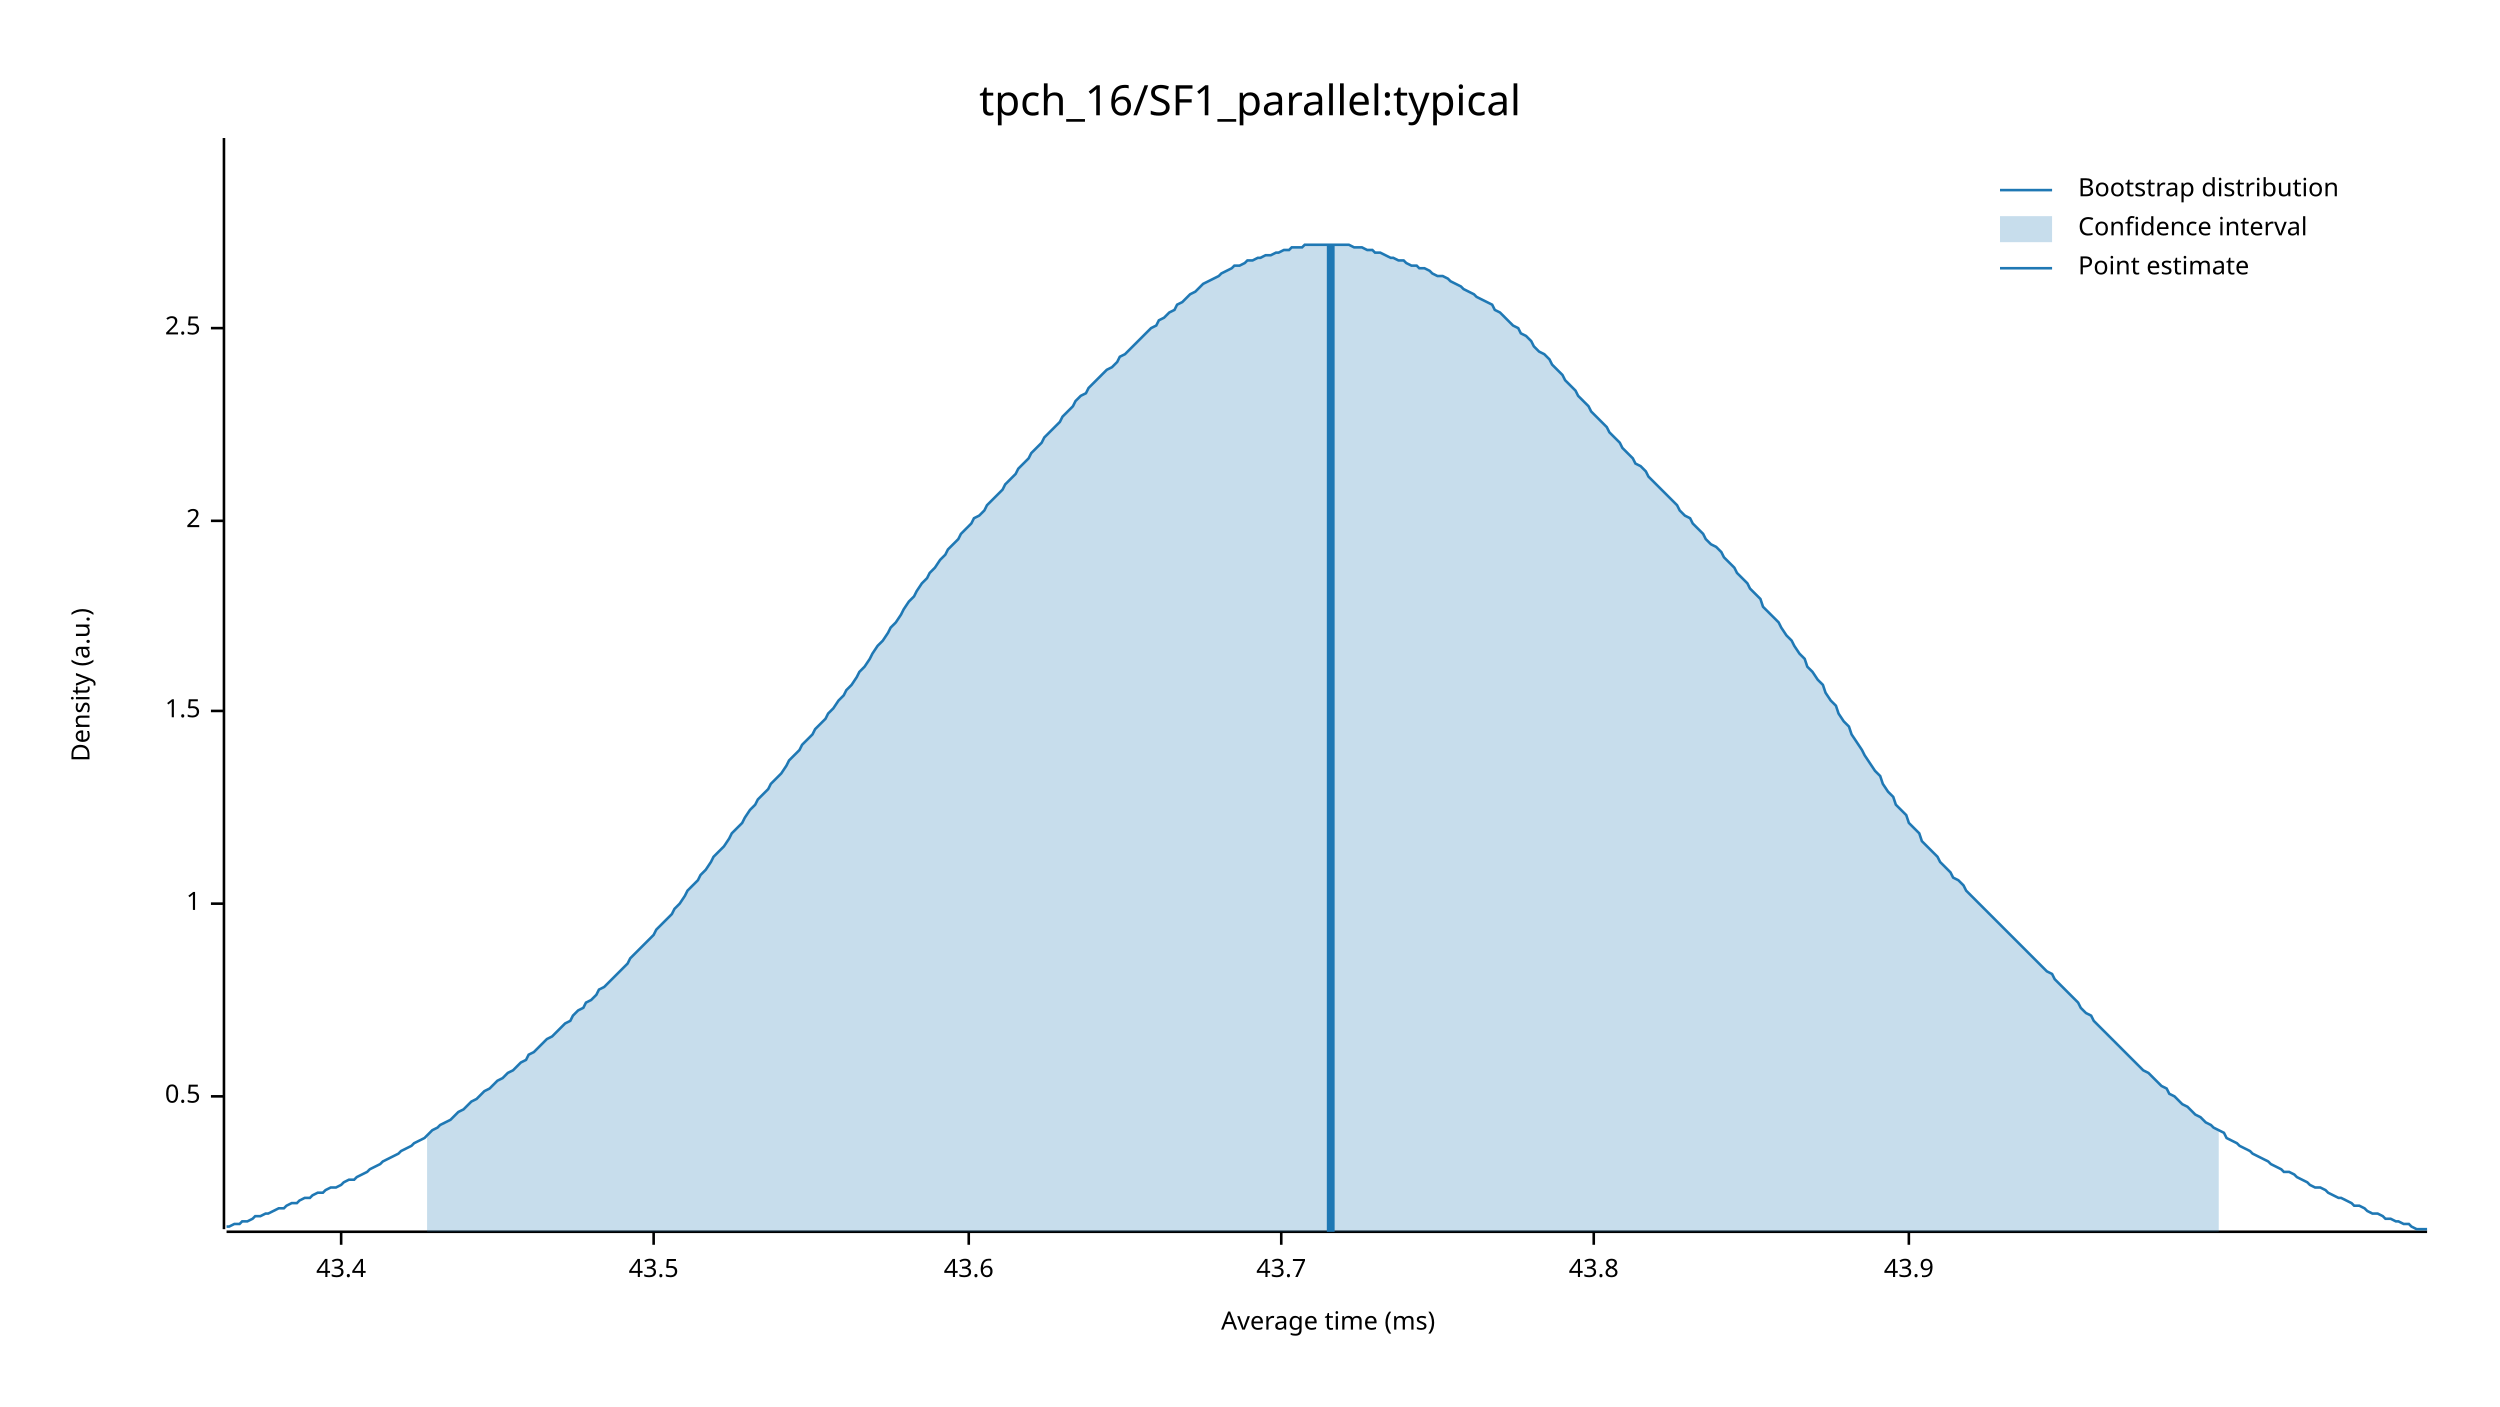
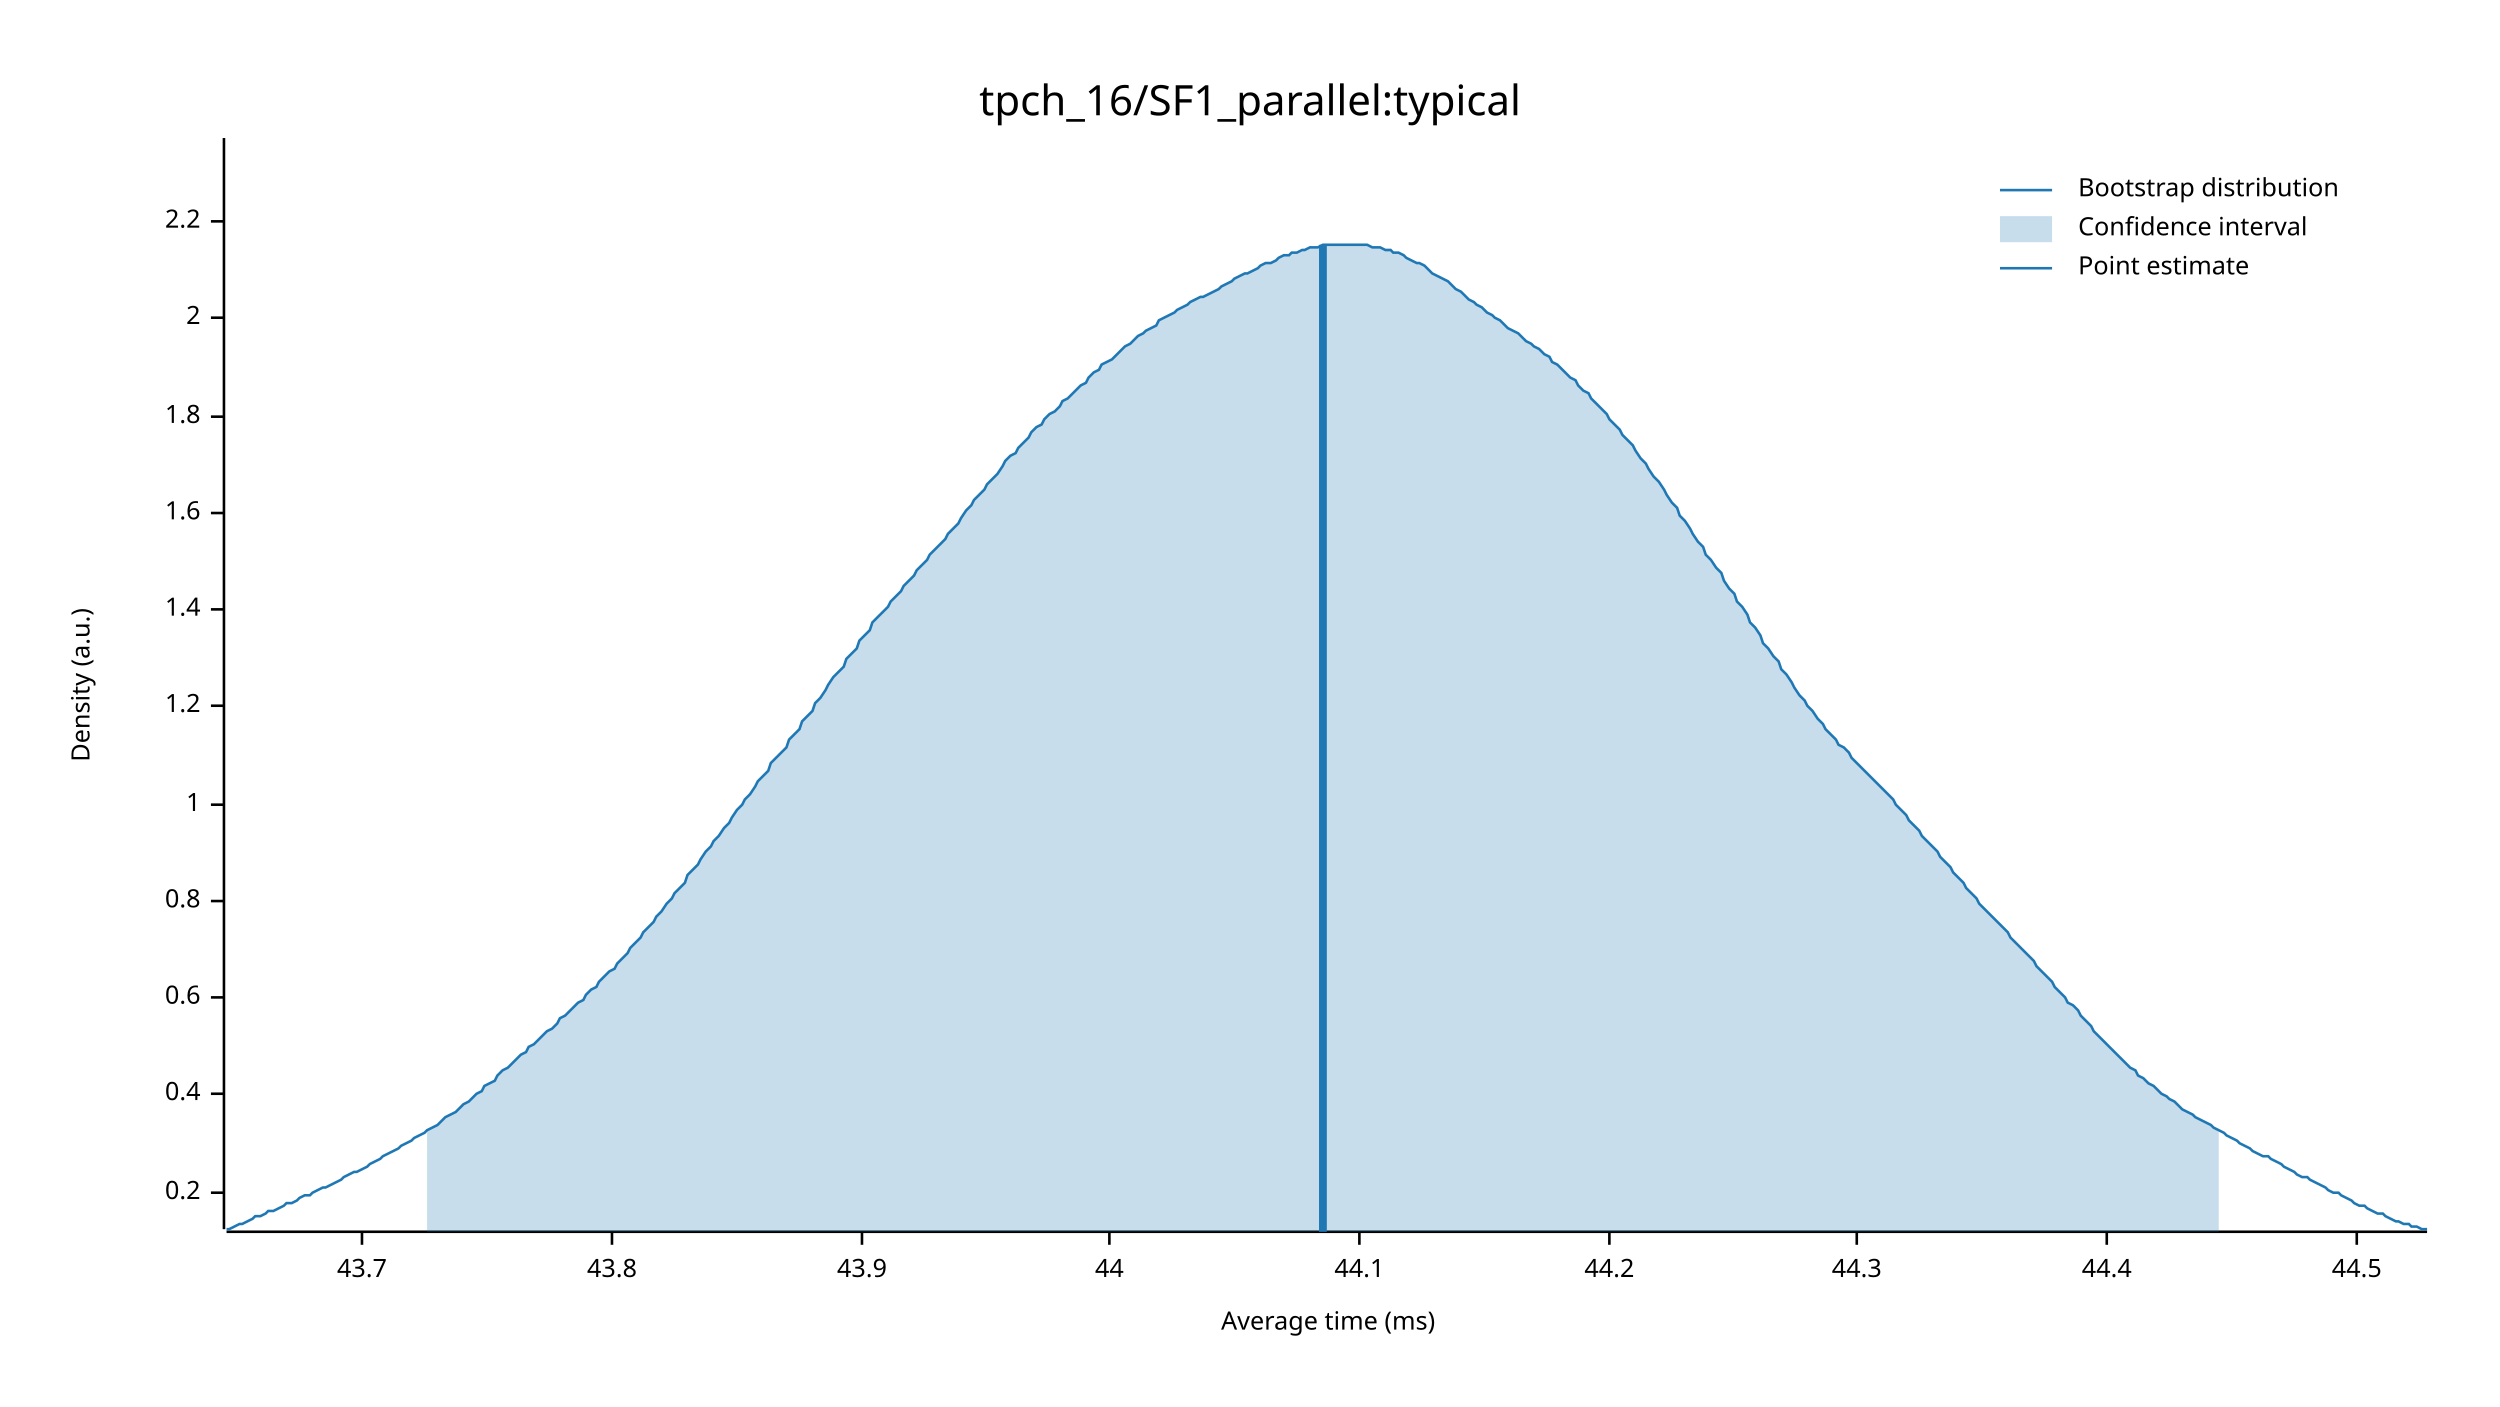
<svg xmlns="http://www.w3.org/2000/svg" width="960" height="540" viewBox="0 0 960 540">
  <text x="480" y="32" dy="0.76em" text-anchor="middle" font-family="sans-serif" font-size="16.129" opacity="1" fill="#000000">
tpch_16/SF1_parallel:typical
</text>
  <text x="27" y="263" dy="0.76em" text-anchor="middle" font-family="sans-serif" font-size="9.677" opacity="1" fill="#000000" transform="rotate(270, 27, 263)">
Density (a.u.)
</text>
  <text x="510" y="513" dy="-0.5ex" text-anchor="middle" font-family="sans-serif" font-size="9.677" opacity="1" fill="#000000">
Average time (ms)
</text>
  <polyline fill="none" opacity="1" stroke="#000000" stroke-width="1" points="86,53 86,472 " />
-   <text x="77" y="421" dy="0.5ex" text-anchor="end" font-family="sans-serif" font-size="9.677" opacity="1" fill="#000000">
- 0.5
+   <text x="77" y="458" dy="0.5ex" text-anchor="end" font-family="sans-serif" font-size="9.677" opacity="1" fill="#000000">
+ 0.2
</text>
-   <polyline fill="none" opacity="1" stroke="#000000" stroke-width="1" points="81,421 86,421 " />
-   <text x="77" y="347" dy="0.5ex" text-anchor="end" font-family="sans-serif" font-size="9.677" opacity="1" fill="#000000">
+   <polyline fill="none" opacity="1" stroke="#000000" stroke-width="1" points="81,458 86,458 " />
+   <text x="77" y="420" dy="0.5ex" text-anchor="end" font-family="sans-serif" font-size="9.677" opacity="1" fill="#000000">
+ 0.4
+ </text>
+   <polyline fill="none" opacity="1" stroke="#000000" stroke-width="1" points="81,420 86,420 " />
+   <text x="77" y="383" dy="0.5ex" text-anchor="end" font-family="sans-serif" font-size="9.677" opacity="1" fill="#000000">
+ 0.6
+ </text>
+   <polyline fill="none" opacity="1" stroke="#000000" stroke-width="1" points="81,383 86,383 " />
+   <text x="77" y="346" dy="0.5ex" text-anchor="end" font-family="sans-serif" font-size="9.677" opacity="1" fill="#000000">
+ 0.8
+ </text>
+   <polyline fill="none" opacity="1" stroke="#000000" stroke-width="1" points="81,346 86,346 " />
+   <text x="77" y="309" dy="0.5ex" text-anchor="end" font-family="sans-serif" font-size="9.677" opacity="1" fill="#000000">
1
</text>
-   <polyline fill="none" opacity="1" stroke="#000000" stroke-width="1" points="81,347 86,347 " />
-   <text x="77" y="273" dy="0.5ex" text-anchor="end" font-family="sans-serif" font-size="9.677" opacity="1" fill="#000000">
- 1.5
+   <polyline fill="none" opacity="1" stroke="#000000" stroke-width="1" points="81,309 86,309 " />
+   <text x="77" y="271" dy="0.5ex" text-anchor="end" font-family="sans-serif" font-size="9.677" opacity="1" fill="#000000">
+ 1.2
</text>
-   <polyline fill="none" opacity="1" stroke="#000000" stroke-width="1" points="81,273 86,273 " />
-   <text x="77" y="200" dy="0.5ex" text-anchor="end" font-family="sans-serif" font-size="9.677" opacity="1" fill="#000000">
+   <polyline fill="none" opacity="1" stroke="#000000" stroke-width="1" points="81,271 86,271 " />
+   <text x="77" y="234" dy="0.5ex" text-anchor="end" font-family="sans-serif" font-size="9.677" opacity="1" fill="#000000">
+ 1.4
+ </text>
+   <polyline fill="none" opacity="1" stroke="#000000" stroke-width="1" points="81,234 86,234 " />
+   <text x="77" y="197" dy="0.5ex" text-anchor="end" font-family="sans-serif" font-size="9.677" opacity="1" fill="#000000">
+ 1.6
+ </text>
+   <polyline fill="none" opacity="1" stroke="#000000" stroke-width="1" points="81,197 86,197 " />
+   <text x="77" y="160" dy="0.5ex" text-anchor="end" font-family="sans-serif" font-size="9.677" opacity="1" fill="#000000">
+ 1.8
+ </text>
+   <polyline fill="none" opacity="1" stroke="#000000" stroke-width="1" points="81,160 86,160 " />
+   <text x="77" y="122" dy="0.5ex" text-anchor="end" font-family="sans-serif" font-size="9.677" opacity="1" fill="#000000">
2
</text>
-   <polyline fill="none" opacity="1" stroke="#000000" stroke-width="1" points="81,200 86,200 " />
-   <text x="77" y="126" dy="0.5ex" text-anchor="end" font-family="sans-serif" font-size="9.677" opacity="1" fill="#000000">
- 2.5
+   <polyline fill="none" opacity="1" stroke="#000000" stroke-width="1" points="81,122 86,122 " />
+   <text x="77" y="85" dy="0.5ex" text-anchor="end" font-family="sans-serif" font-size="9.677" opacity="1" fill="#000000">
+ 2.2
</text>
-   <polyline fill="none" opacity="1" stroke="#000000" stroke-width="1" points="81,126 86,126 " />
+   <polyline fill="none" opacity="1" stroke="#000000" stroke-width="1" points="81,85 86,85 " />
  <polyline fill="none" opacity="1" stroke="#000000" stroke-width="1" points="87,473 932,473 " />
-   <text x="131" y="483" dy="0.76em" text-anchor="middle" font-family="sans-serif" font-size="9.677" opacity="1" fill="#000000">
- 43.4
- </text>
-   <polyline fill="none" opacity="1" stroke="#000000" stroke-width="1" points="131,473 131,478 " />
-   <text x="251" y="483" dy="0.76em" text-anchor="middle" font-family="sans-serif" font-size="9.677" opacity="1" fill="#000000">
- 43.5
- </text>
-   <polyline fill="none" opacity="1" stroke="#000000" stroke-width="1" points="251,473 251,478 " />
-   <text x="372" y="483" dy="0.76em" text-anchor="middle" font-family="sans-serif" font-size="9.677" opacity="1" fill="#000000">
- 43.6
- </text>
-   <polyline fill="none" opacity="1" stroke="#000000" stroke-width="1" points="372,473 372,478 " />
-   <text x="492" y="483" dy="0.76em" text-anchor="middle" font-family="sans-serif" font-size="9.677" opacity="1" fill="#000000">
+   <text x="139" y="483" dy="0.76em" text-anchor="middle" font-family="sans-serif" font-size="9.677" opacity="1" fill="#000000">
43.7
</text>
-   <polyline fill="none" opacity="1" stroke="#000000" stroke-width="1" points="492,473 492,478 " />
-   <text x="612" y="483" dy="0.76em" text-anchor="middle" font-family="sans-serif" font-size="9.677" opacity="1" fill="#000000">
+   <polyline fill="none" opacity="1" stroke="#000000" stroke-width="1" points="139,473 139,478 " />
+   <text x="235" y="483" dy="0.76em" text-anchor="middle" font-family="sans-serif" font-size="9.677" opacity="1" fill="#000000">
43.8
</text>
-   <polyline fill="none" opacity="1" stroke="#000000" stroke-width="1" points="612,473 612,478 " />
-   <text x="733" y="483" dy="0.76em" text-anchor="middle" font-family="sans-serif" font-size="9.677" opacity="1" fill="#000000">
+   <polyline fill="none" opacity="1" stroke="#000000" stroke-width="1" points="235,473 235,478 " />
+   <text x="331" y="483" dy="0.76em" text-anchor="middle" font-family="sans-serif" font-size="9.677" opacity="1" fill="#000000">
43.9
</text>
-   <polyline fill="none" opacity="1" stroke="#000000" stroke-width="1" points="733,473 733,478 " />
-   <polyline fill="none" opacity="1" stroke="#1F78B4" stroke-width="1" points="87,471 88,471 90,470 92,470 93,469 95,469 97,468 98,467 100,467 102,466 103,466 105,465 107,464 109,464 110,463 112,462 114,462 115,461 117,460 119,460 120,459 122,458 124,458 125,457 127,456 129,456 131,455 132,454 134,453 136,453 137,452 139,451 141,450 142,449 144,448 146,447 147,446 149,445 151,444 153,443 154,442 156,441 158,440 159,439 161,438 163,437 164,436 166,434 168,433 169,432 171,431 173,430 175,428 176,427 178,426 180,424 181,423 183,422 185,420 186,419 188,418 190,416 191,415 193,414 195,412 197,411 198,410 200,408 202,407 203,405 205,404 207,402 208,401 210,399 212,398 214,396 215,395 217,393 219,392 220,390 222,388 224,387 225,385 227,384 229,382 230,380 232,379 234,377 236,375 237,374 239,372 241,370 242,368 244,366 246,364 247,363 249,361 251,359 252,357 254,355 256,353 258,351 259,349 261,347 263,344 264,342 266,340 268,338 269,336 271,334 273,331 274,329 276,327 278,325 280,322 281,320 283,318 285,316 286,314 288,311 290,309 291,307 293,305 295,303 296,301 298,299 300,297 302,294 303,292 305,290 307,288 308,286 310,284 312,282 313,280 315,278 317,276 318,274 320,272 322,269 324,267 325,265 327,263 329,260 330,258 332,256 334,253 335,251 337,248 339,246 341,243 342,241 344,239 346,236 347,234 349,231 351,229 352,227 354,224 356,222 357,220 359,218 361,215 363,213 364,211 366,209 368,207 369,205 371,203 373,201 374,199 376,198 378,196 379,194 381,192 383,190 385,188 386,186 388,184 390,182 391,180 393,178 395,176 396,174 398,172 400,170 401,168 403,166 405,164 407,162 408,160 410,158 412,156 413,154 415,152 417,151 418,149 420,147 422,145 423,144 425,142 427,141 429,139 430,137 432,136 434,134 435,133 437,131 439,129 440,128 442,126 444,125 445,123 447,122 449,120 451,119 452,117 454,116 456,114 457,113 459,112 461,110 462,109 464,108 466,107 468,106 469,105 471,104 473,103 474,102 476,102 478,101 479,100 481,100 483,99 484,99 486,98 488,98 490,97 491,97 493,96 495,96 496,95 498,95 500,95 501,94 503,94 505,94 506,94 508,94 510,94 512,94 513,94 515,94 517,94 518,94 520,95 522,95 523,95 525,96 527,96 528,97 530,97 532,98 534,99 535,99 537,100 539,100 540,101 542,102 544,102 545,103 547,103 549,104 550,105 552,106 554,106 556,107 557,108 559,109 561,110 562,111 564,112 566,113 567,114 569,115 571,116 573,117 574,119 576,120 578,122 579,123 581,125 583,126 584,128 586,129 588,131 589,133 591,135 593,136 595,138 596,140 598,142 600,144 601,146 603,148 605,150 606,152 608,154 610,156 611,158 613,160 615,162 617,164 618,166 620,168 622,170 623,172 625,174 627,176 628,178 630,179 632,181 633,183 635,185 637,187 639,189 640,190 642,192 644,194 645,196 647,198 649,199 650,201 652,203 654,205 655,207 657,209 659,210 661,212 662,214 664,216 666,218 667,220 669,222 671,224 672,226 674,228 676,230 677,233 679,235 681,237 683,239 684,241 686,244 688,246 689,248 691,251 693,253 694,256 696,258 698,261 700,263 701,266 703,269 705,271 706,274 708,277 710,279 711,282 713,285 715,288 716,290 718,293 720,296 722,298 723,301 725,304 727,306 728,309 730,311 732,313 733,316 735,318 737,320 738,323 740,325 742,327 744,329 745,331 747,333 749,335 750,337 752,338 754,340 755,342 757,344 759,346 760,347 762,349 764,351 766,353 767,354 769,356 771,358 772,359 774,361 776,363 777,364 779,366 781,368 782,369 784,371 786,373 788,374 789,376 791,378 793,380 794,381 796,383 798,385 799,387 801,389 803,390 804,392 806,394 808,396 810,398 811,399 813,401 815,403 816,404 818,406 820,408 821,409 823,411 825,412 827,414 828,415 830,417 832,418 833,420 835,421 837,423 838,424 840,425 842,427 843,428 845,429 847,431 849,432 850,433 852,434 854,435 855,437 857,438 859,439 860,440 862,441 864,442 865,443 867,444 869,445 871,446 872,447 874,448 876,449 877,450 879,450 881,451 882,452 884,453 886,454 887,455 889,456 891,456 893,457 894,458 896,459 898,460 899,460 901,461 903,462 904,463 906,463 908,464 909,465 911,466 913,466 915,467 916,468 918,468 920,469 921,469 923,470 925,470 926,471 928,472 930,472 932,472 " />
-   <polygon opacity="0.25" fill="#1F78B4" points="164,436 166,434 168,433 169,432 171,431 173,430 175,428 176,427 178,426 180,424 181,423 183,422 185,420 186,419 188,418 190,416 191,415 193,414 195,412 197,411 198,410 200,408 202,407 203,405 205,404 207,402 208,401 210,399 212,398 214,396 215,395 217,393 219,392 220,390 222,388 224,387 225,385 227,384 229,382 230,380 232,379 234,377 236,375 237,374 239,372 241,370 242,368 244,366 246,364 247,363 249,361 251,359 252,357 254,355 256,353 258,351 259,349 261,347 263,344 264,342 266,340 268,338 269,336 271,334 273,331 274,329 276,327 278,325 280,322 281,320 283,318 285,316 286,314 288,311 290,309 291,307 293,305 295,303 296,301 298,299 300,297 302,294 303,292 305,290 307,288 308,286 310,284 312,282 313,280 315,278 317,276 318,274 320,272 322,269 324,267 325,265 327,263 329,260 330,258 332,256 334,253 335,251 337,248 339,246 341,243 342,241 344,239 346,236 347,234 349,231 351,229 352,227 354,224 356,222 357,220 359,218 361,215 363,213 364,211 366,209 368,207 369,205 371,203 373,201 374,199 376,198 378,196 379,194 381,192 383,190 385,188 386,186 388,184 390,182 391,180 393,178 395,176 396,174 398,172 400,170 401,168 403,166 405,164 407,162 408,160 410,158 412,156 413,154 415,152 417,151 418,149 420,147 422,145 423,144 425,142 427,141 429,139 430,137 432,136 434,134 435,133 437,131 439,129 440,128 442,126 444,125 445,123 447,122 449,120 451,119 452,117 454,116 456,114 457,113 459,112 461,110 462,109 464,108 466,107 468,106 469,105 471,104 473,103 474,102 476,102 478,101 479,100 481,100 483,99 484,99 486,98 488,98 490,97 491,97 493,96 495,96 496,95 498,95 500,95 501,94 503,94 505,94 506,94 508,94 510,94 512,94 513,94 515,94 517,94 518,94 520,95 522,95 523,95 525,96 527,96 528,97 530,97 532,98 534,99 535,99 537,100 539,100 540,101 542,102 544,102 545,103 547,103 549,104 550,105 552,106 554,106 556,107 557,108 559,109 561,110 562,111 564,112 566,113 567,114 569,115 571,116 573,117 574,119 576,120 578,122 579,123 581,125 583,126 584,128 586,129 588,131 589,133 591,135 593,136 595,138 596,140 598,142 600,144 601,146 603,148 605,150 606,152 608,154 610,156 611,158 613,160 615,162 617,164 618,166 620,168 622,170 623,172 625,174 627,176 628,178 630,179 632,181 633,183 635,185 637,187 639,189 640,190 642,192 644,194 645,196 647,198 649,199 650,201 652,203 654,205 655,207 657,209 659,210 661,212 662,214 664,216 666,218 667,220 669,222 671,224 672,226 674,228 676,230 677,233 679,235 681,237 683,239 684,241 686,244 688,246 689,248 691,251 693,253 694,256 696,258 698,261 700,263 701,266 703,269 705,271 706,274 708,277 710,279 711,282 713,285 715,288 716,290 718,293 720,296 722,298 723,301 725,304 727,306 728,309 730,311 732,313 733,316 735,318 737,320 738,323 740,325 742,327 744,329 745,331 747,333 749,335 750,337 752,338 754,340 755,342 757,344 759,346 760,347 762,349 764,351 766,353 767,354 769,356 771,358 772,359 774,361 776,363 777,364 779,366 781,368 782,369 784,371 786,373 788,374 789,376 791,378 793,380 794,381 796,383 798,385 799,387 801,389 803,390 804,392 806,394 808,396 810,398 811,399 813,401 815,403 816,404 818,406 820,408 821,409 823,411 825,412 827,414 828,415 830,417 832,418 833,420 835,421 837,423 838,424 840,425 842,427 843,428 845,429 847,431 849,432 850,433 852,434 852,473 164,473 " />
-   <polyline fill="none" opacity="1" stroke="#1F78B4" stroke-width="3" points="511,473 511,94 " />
+   <polyline fill="none" opacity="1" stroke="#000000" stroke-width="1" points="331,473 331,478 " />
+   <text x="426" y="483" dy="0.76em" text-anchor="middle" font-family="sans-serif" font-size="9.677" opacity="1" fill="#000000">
+ 44
+ </text>
+   <polyline fill="none" opacity="1" stroke="#000000" stroke-width="1" points="426,473 426,478 " />
+   <text x="522" y="483" dy="0.76em" text-anchor="middle" font-family="sans-serif" font-size="9.677" opacity="1" fill="#000000">
+ 44.1
+ </text>
+   <polyline fill="none" opacity="1" stroke="#000000" stroke-width="1" points="522,473 522,478 " />
+   <text x="618" y="483" dy="0.76em" text-anchor="middle" font-family="sans-serif" font-size="9.677" opacity="1" fill="#000000">
+ 44.2
+ </text>
+   <polyline fill="none" opacity="1" stroke="#000000" stroke-width="1" points="618,473 618,478 " />
+   <text x="713" y="483" dy="0.76em" text-anchor="middle" font-family="sans-serif" font-size="9.677" opacity="1" fill="#000000">
+ 44.3
+ </text>
+   <polyline fill="none" opacity="1" stroke="#000000" stroke-width="1" points="713,473 713,478 " />
+   <text x="809" y="483" dy="0.76em" text-anchor="middle" font-family="sans-serif" font-size="9.677" opacity="1" fill="#000000">
+ 44.4
+ </text>
+   <polyline fill="none" opacity="1" stroke="#000000" stroke-width="1" points="809,473 809,478 " />
+   <text x="905" y="483" dy="0.76em" text-anchor="middle" font-family="sans-serif" font-size="9.677" opacity="1" fill="#000000">
+ 44.5
+ </text>
+   <polyline fill="none" opacity="1" stroke="#000000" stroke-width="1" points="905,473 905,478 " />
+   <polyline fill="none" opacity="1" stroke="#1F78B4" stroke-width="1" points="87,472 88,472 90,471 92,470 93,470 95,469 97,468 98,467 100,467 102,466 103,465 105,465 107,464 109,463 110,462 112,462 114,461 115,460 117,459 119,459 120,458 122,457 124,456 125,456 127,455 129,454 131,453 132,452 134,451 136,450 137,450 139,449 141,448 142,447 144,446 146,445 147,444 149,443 151,442 153,441 154,440 156,439 158,438 159,437 161,436 163,435 164,434 166,433 168,432 169,431 171,429 173,428 175,427 176,426 178,424 180,423 181,422 183,420 185,419 186,417 188,416 190,415 191,413 193,411 195,410 197,408 198,407 200,405 202,404 203,402 205,401 207,399 208,398 210,396 212,395 214,393 215,391 217,390 219,388 220,387 222,385 224,384 225,382 227,380 229,379 230,377 232,375 234,373 236,372 237,370 239,368 241,366 242,364 244,362 246,360 247,358 249,356 251,354 252,352 254,350 256,347 258,345 259,343 261,341 263,339 264,336 266,334 268,332 269,330 271,327 273,325 274,323 276,321 278,318 280,316 281,314 283,311 285,309 286,307 288,305 290,302 291,300 293,298 295,296 296,293 298,291 300,289 302,287 303,284 305,282 307,280 308,277 310,275 312,273 313,270 315,268 317,265 318,263 320,260 322,258 324,256 325,253 327,251 329,249 330,246 332,244 334,242 335,239 337,237 339,235 341,233 342,231 344,229 346,227 347,225 349,223 351,221 352,219 354,217 356,215 357,213 359,211 361,209 363,207 364,205 366,203 368,201 369,199 371,196 373,194 374,192 376,190 378,188 379,186 381,184 383,182 385,179 386,177 388,175 390,174 391,172 393,170 395,168 396,166 398,164 400,163 401,161 403,159 405,158 407,156 408,154 410,153 412,151 413,150 415,148 417,147 418,145 420,143 422,142 423,140 425,139 427,138 429,136 430,135 432,133 434,132 435,131 437,129 439,128 440,127 442,126 444,125 445,123 447,122 449,121 451,120 452,119 454,118 456,117 457,116 459,115 461,114 462,114 464,113 466,112 468,111 469,110 471,109 473,108 474,107 476,106 478,105 479,105 481,104 483,103 484,102 486,101 488,101 490,100 491,99 493,98 495,98 496,97 498,97 500,96 501,96 503,95 505,95 506,95 508,94 510,94 512,94 513,94 515,94 517,94 518,94 520,94 522,94 523,94 525,94 527,95 528,95 530,95 532,96 534,96 535,97 537,97 539,98 540,99 542,100 544,101 545,101 547,102 549,104 550,105 552,106 554,107 556,108 557,109 559,111 561,112 562,113 564,115 566,116 567,117 569,118 571,120 573,121 574,122 576,123 578,125 579,126 581,127 583,128 584,129 586,131 588,132 589,133 591,134 593,136 595,137 596,139 598,140 600,142 601,143 603,145 605,146 606,148 608,150 610,151 611,153 613,155 615,157 617,159 618,161 620,163 622,165 623,167 625,169 627,171 628,173 630,176 632,178 633,180 635,183 637,185 639,188 640,190 642,193 644,195 645,198 647,200 649,203 650,205 652,208 654,210 655,213 657,215 659,218 661,220 662,223 664,226 666,228 667,231 669,233 671,236 672,239 674,241 676,244 677,247 679,249 681,252 683,254 684,257 686,259 688,262 689,264 691,267 693,269 694,271 696,273 698,276 700,278 701,280 703,282 705,284 706,286 708,287 710,289 711,291 713,293 715,295 716,296 718,298 720,300 722,302 723,303 725,305 727,307 728,309 730,311 732,313 733,315 735,317 737,319 738,321 740,323 742,325 744,327 745,329 747,331 749,333 750,335 752,337 754,339 755,341 757,343 759,345 760,347 762,349 764,351 766,353 767,354 769,356 771,358 772,360 774,362 776,364 777,365 779,367 781,369 782,371 784,373 786,375 788,377 789,379 791,381 793,383 794,385 796,386 798,388 799,390 801,392 803,394 804,396 806,398 808,400 810,402 811,403 813,405 815,407 816,408 818,410 820,411 821,413 823,414 825,416 827,417 828,418 830,420 832,421 833,422 835,423 837,425 838,426 840,427 842,428 843,429 845,430 847,431 849,432 850,433 852,434 854,435 855,436 857,437 859,438 860,439 862,440 864,441 865,442 867,443 869,444 871,444 872,445 874,446 876,447 877,448 879,449 881,450 882,451 884,452 886,452 887,453 889,454 891,455 893,456 894,457 896,458 898,458 899,459 901,460 903,461 904,462 906,463 908,463 909,464 911,465 913,466 915,466 916,467 918,468 920,469 921,469 923,470 925,470 926,471 928,471 930,472 932,472 " />
+   <polygon opacity="0.25" fill="#1F78B4" points="164,434 166,433 168,432 169,431 171,429 173,428 175,427 176,426 178,424 180,423 181,422 183,420 185,419 186,417 188,416 190,415 191,413 193,411 195,410 197,408 198,407 200,405 202,404 203,402 205,401 207,399 208,398 210,396 212,395 214,393 215,391 217,390 219,388 220,387 222,385 224,384 225,382 227,380 229,379 230,377 232,375 234,373 236,372 237,370 239,368 241,366 242,364 244,362 246,360 247,358 249,356 251,354 252,352 254,350 256,347 258,345 259,343 261,341 263,339 264,336 266,334 268,332 269,330 271,327 273,325 274,323 276,321 278,318 280,316 281,314 283,311 285,309 286,307 288,305 290,302 291,300 293,298 295,296 296,293 298,291 300,289 302,287 303,284 305,282 307,280 308,277 310,275 312,273 313,270 315,268 317,265 318,263 320,260 322,258 324,256 325,253 327,251 329,249 330,246 332,244 334,242 335,239 337,237 339,235 341,233 342,231 344,229 346,227 347,225 349,223 351,221 352,219 354,217 356,215 357,213 359,211 361,209 363,207 364,205 366,203 368,201 369,199 371,196 373,194 374,192 376,190 378,188 379,186 381,184 383,182 385,179 386,177 388,175 390,174 391,172 393,170 395,168 396,166 398,164 400,163 401,161 403,159 405,158 407,156 408,154 410,153 412,151 413,150 415,148 417,147 418,145 420,143 422,142 423,140 425,139 427,138 429,136 430,135 432,133 434,132 435,131 437,129 439,128 440,127 442,126 444,125 445,123 447,122 449,121 451,120 452,119 454,118 456,117 457,116 459,115 461,114 462,114 464,113 466,112 468,111 469,110 471,109 473,108 474,107 476,106 478,105 479,105 481,104 483,103 484,102 486,101 488,101 490,100 491,99 493,98 495,98 496,97 498,97 500,96 501,96 503,95 505,95 506,95 508,94 510,94 512,94 513,94 515,94 517,94 518,94 520,94 522,94 523,94 525,94 527,95 528,95 530,95 532,96 534,96 535,97 537,97 539,98 540,99 542,100 544,101 545,101 547,102 549,104 550,105 552,106 554,107 556,108 557,109 559,111 561,112 562,113 564,115 566,116 567,117 569,118 571,120 573,121 574,122 576,123 578,125 579,126 581,127 583,128 584,129 586,131 588,132 589,133 591,134 593,136 595,137 596,139 598,140 600,142 601,143 603,145 605,146 606,148 608,150 610,151 611,153 613,155 615,157 617,159 618,161 620,163 622,165 623,167 625,169 627,171 628,173 630,176 632,178 633,180 635,183 637,185 639,188 640,190 642,193 644,195 645,198 647,200 649,203 650,205 652,208 654,210 655,213 657,215 659,218 661,220 662,223 664,226 666,228 667,231 669,233 671,236 672,239 674,241 676,244 677,247 679,249 681,252 683,254 684,257 686,259 688,262 689,264 691,267 693,269 694,271 696,273 698,276 700,278 701,280 703,282 705,284 706,286 708,287 710,289 711,291 713,293 715,295 716,296 718,298 720,300 722,302 723,303 725,305 727,307 728,309 730,311 732,313 733,315 735,317 737,319 738,321 740,323 742,325 744,327 745,329 747,331 749,333 750,335 752,337 754,339 755,341 757,343 759,345 760,347 762,349 764,351 766,353 767,354 769,356 771,358 772,360 774,362 776,364 777,365 779,367 781,369 782,371 784,373 786,375 788,377 789,379 791,381 793,383 794,385 796,386 798,388 799,390 801,392 803,394 804,396 806,398 808,400 810,402 811,403 813,405 815,407 816,408 818,410 820,411 821,413 823,414 825,416 827,417 828,418 830,420 832,421 833,422 835,423 837,425 838,426 840,427 842,428 843,429 845,430 847,431 849,432 850,433 852,434 852,473 164,473 " />
+   <polyline fill="none" opacity="1" stroke="#1F78B4" stroke-width="3" points="508,473 508,94 " />
  <text x="798" y="68" dy="0.76em" text-anchor="start" font-family="sans-serif" font-size="9.677" opacity="1" fill="#000000">
Bootstrap distribution
</text>
  <text x="798" y="83" dy="0.76em" text-anchor="start" font-family="sans-serif" font-size="9.677" opacity="1" fill="#000000">
Confidence interval
</text>
  <text x="798" y="98" dy="0.76em" text-anchor="start" font-family="sans-serif" font-size="9.677" opacity="1" fill="#000000">
Point estimate
</text>
  <polyline fill="none" opacity="1" stroke="#1F78B4" stroke-width="1" points="768,73 788,73 " />
  <rect x="768" y="83" width="20" height="10" opacity="0.25" fill="#1F78B4" stroke="none" />
  <polyline fill="none" opacity="1" stroke="#1F78B4" stroke-width="1" points="768,103 788,103 " />
</svg>
